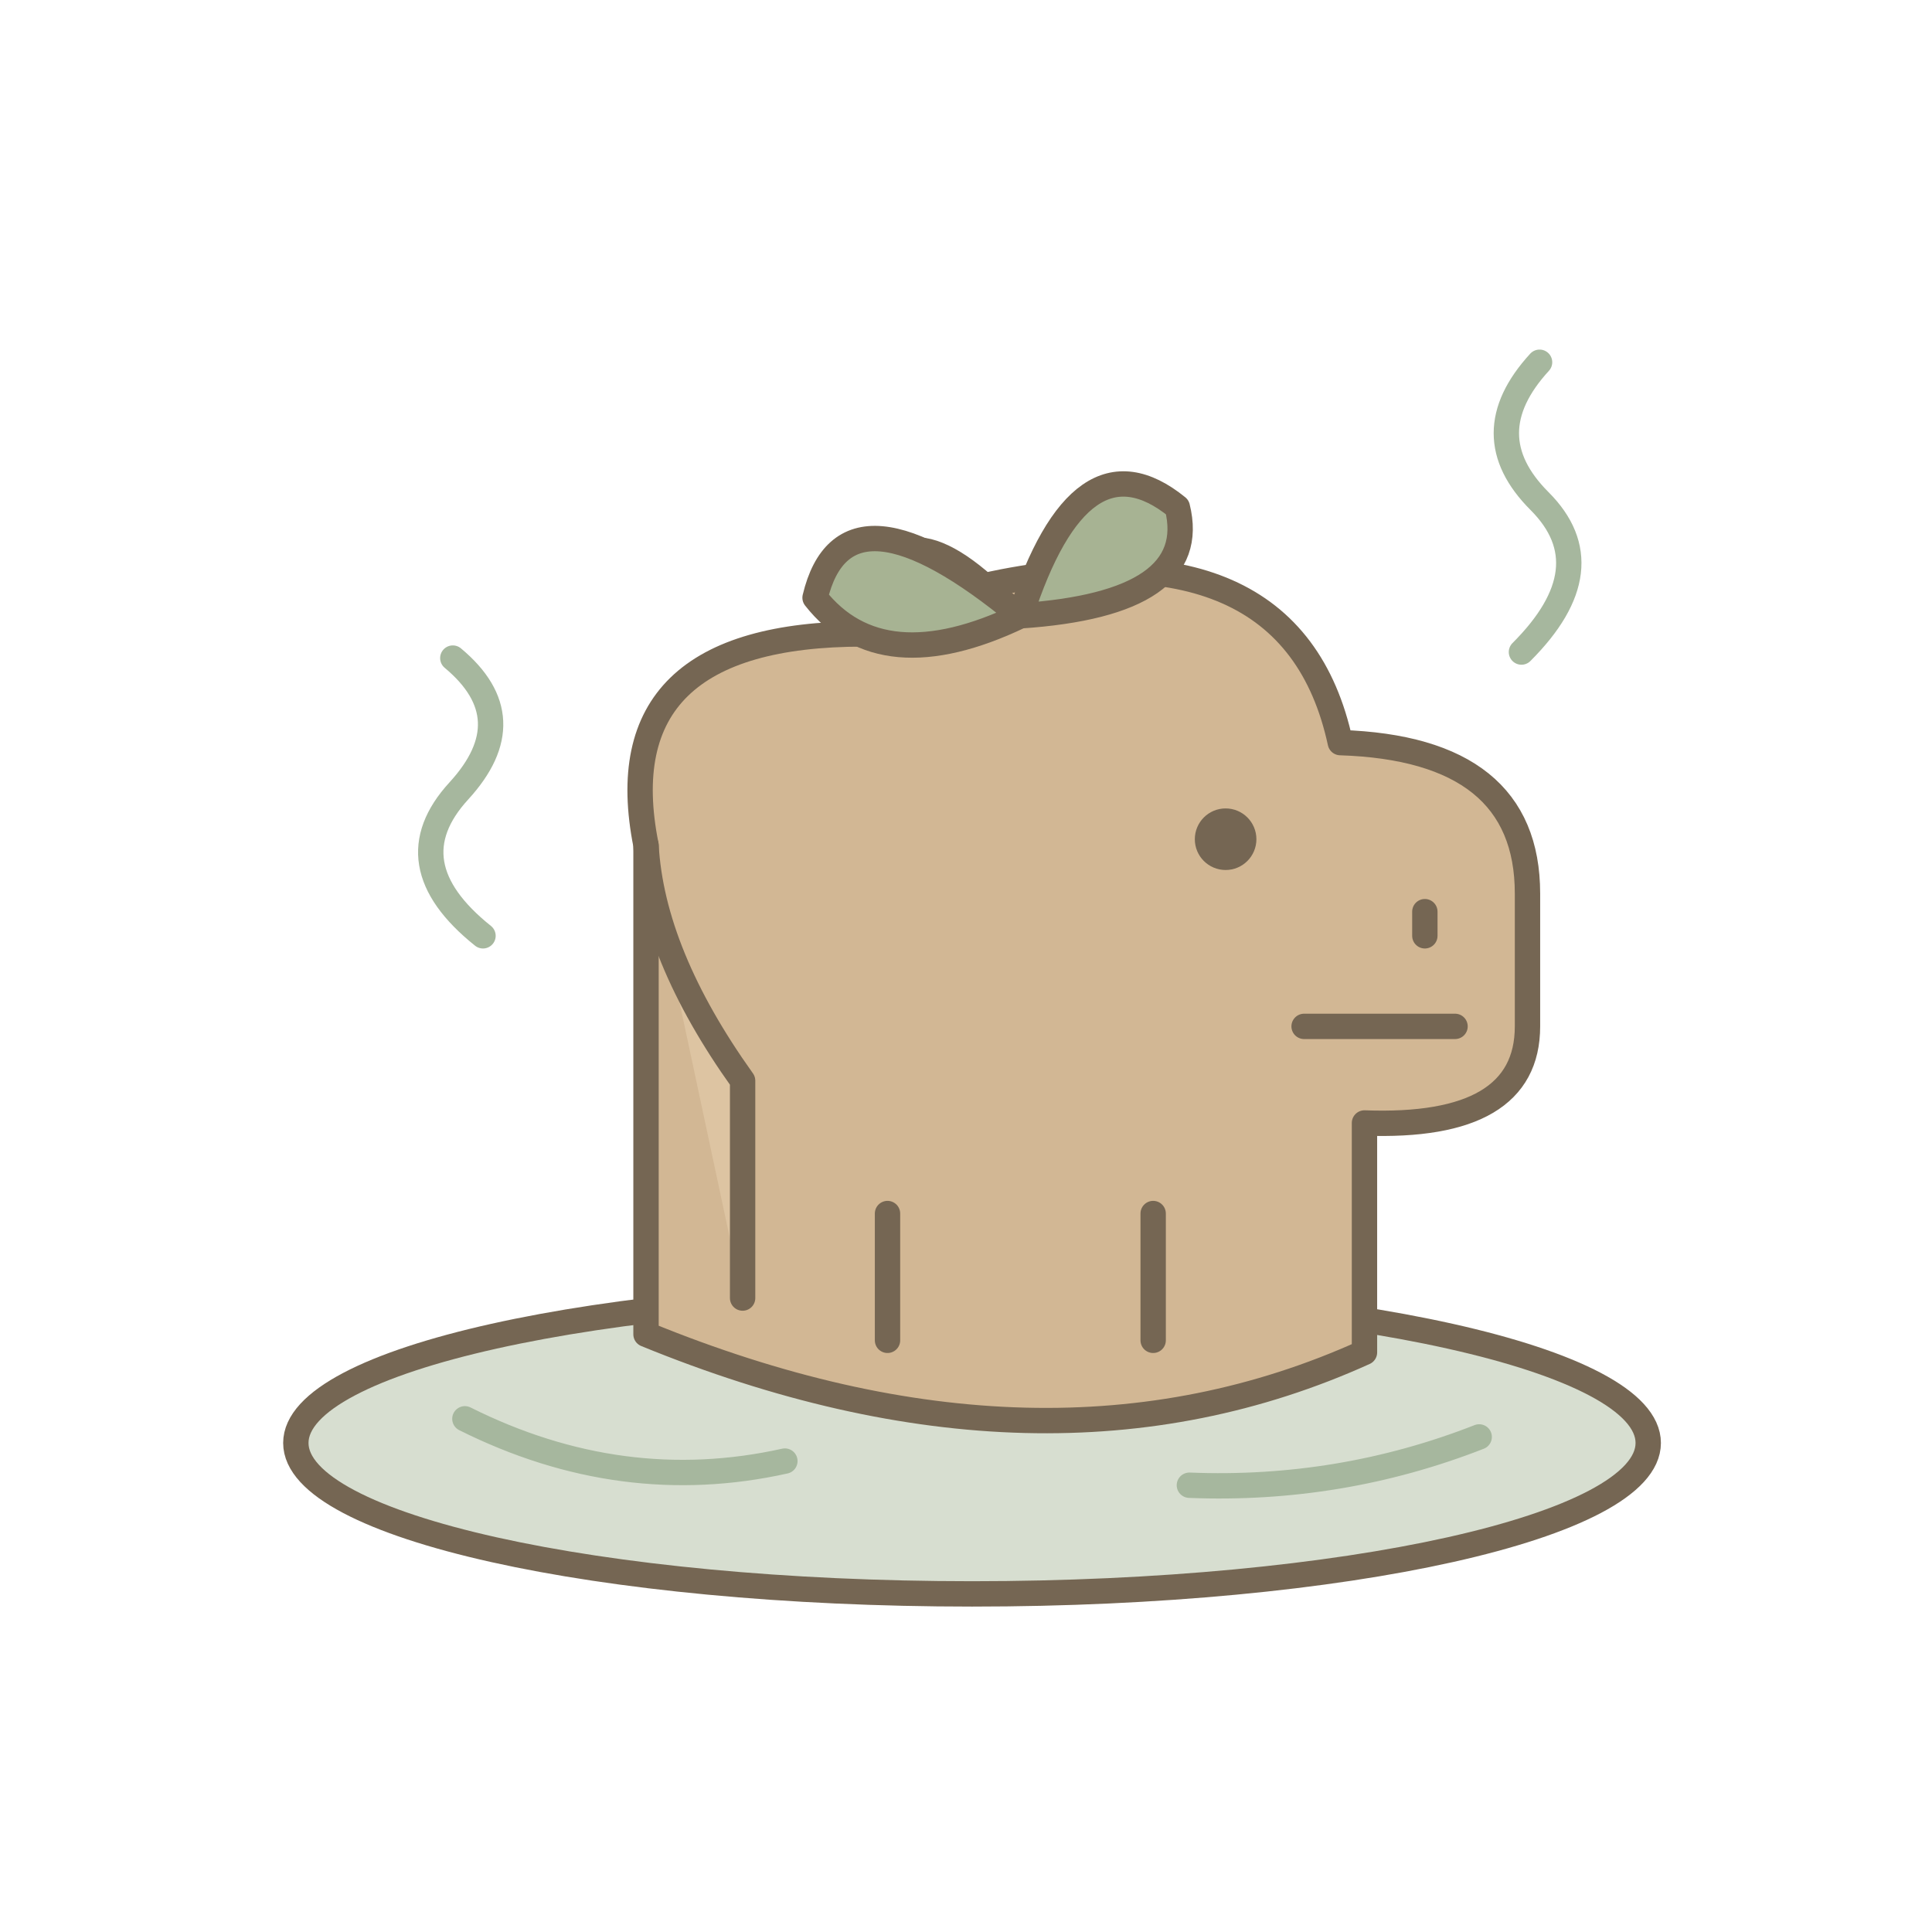
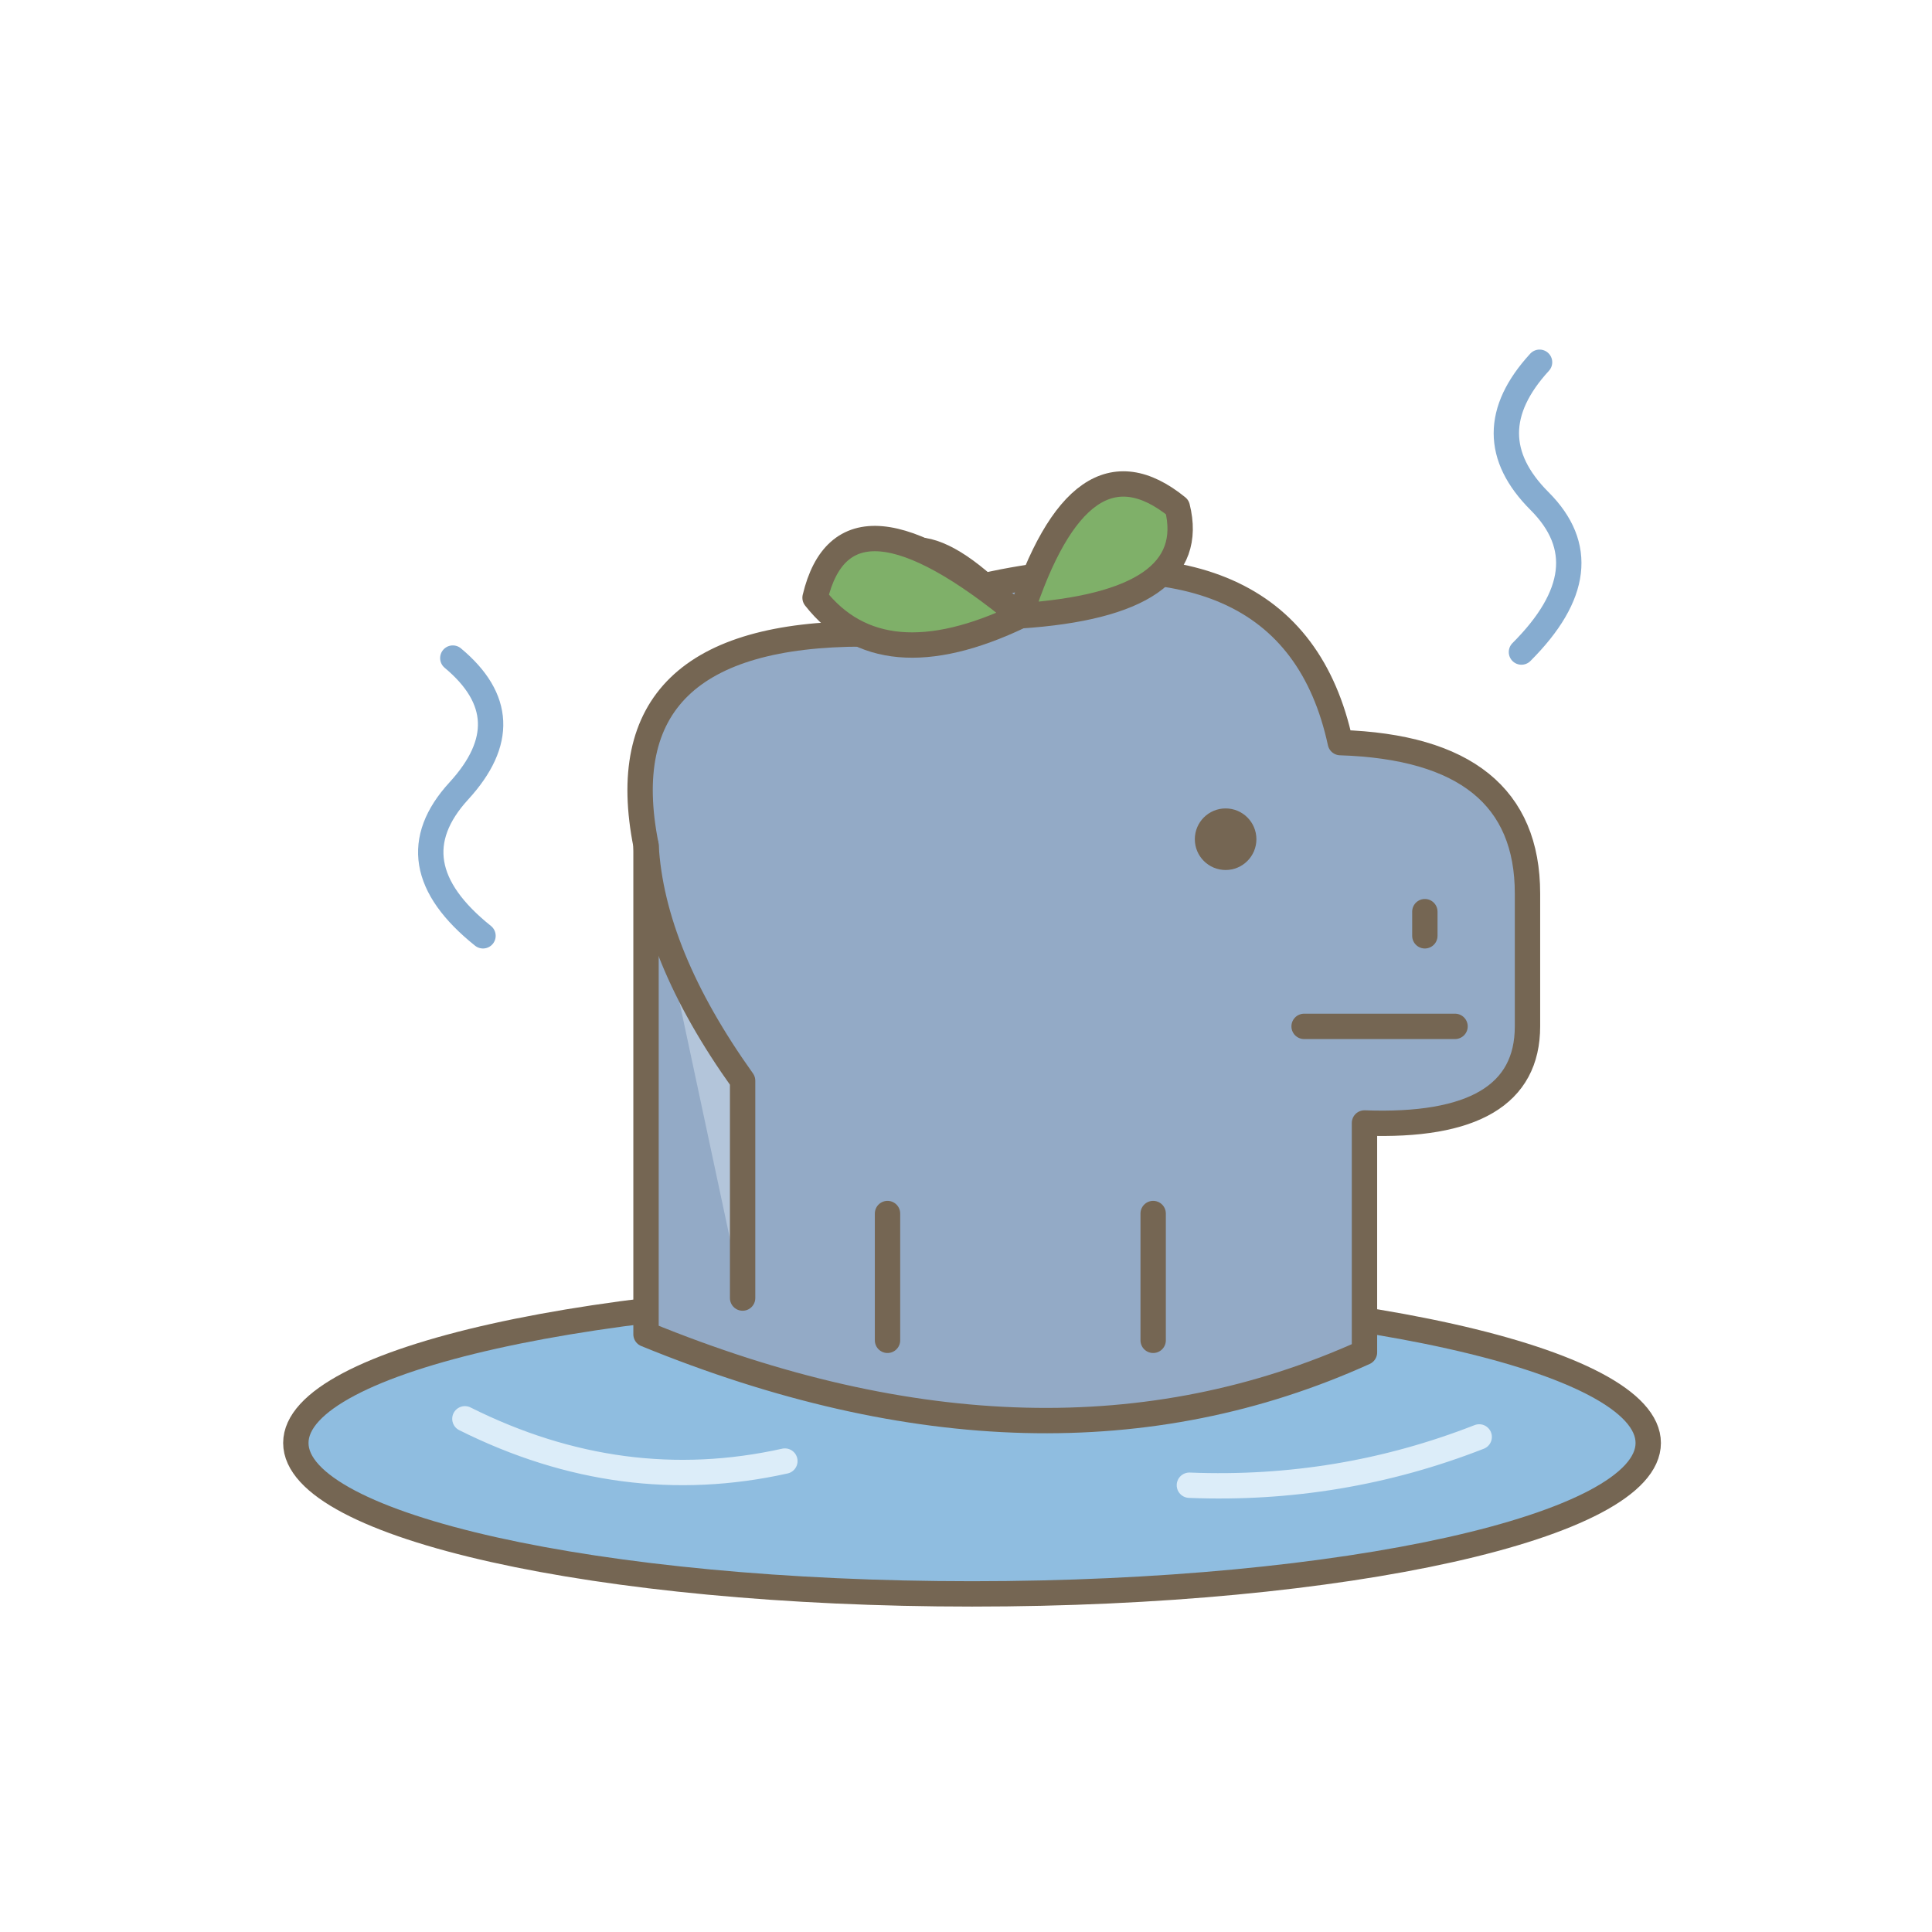
<svg xmlns="http://www.w3.org/2000/svg" viewBox="0 0 320 320" width="320" height="320">
  <g stroke="#756653" stroke-width="4.2" stroke-linecap="round" stroke-linejoin="round">
-     <ellipse fill="#d7ded0" cx="161" cy="239" rx="112" ry="25" />
-     <path fill="#d2b794" d="M107 221V140q-7-35 36-35q3-23 20-8q51-11 59 26q31 1 31 25v22q0 17-27 16v38q-53 24-119-3Z" />
-     <path fill="#ddc4a2" d="M123 215v-36q-15-21-16-39" />
+     <ellipse fill="#8fbde0" cx="161" cy="239" rx="112" ry="25" />
+     <path fill="#93aac6" d="M107 221V140q-7-35 36-35q3-23 20-8q51-11 59 26q31 1 31 25v22q0 17-27 16v38q-53 24-119-3Z" />
+     <path fill="#b3c5da" d="M123 215v-36q-15-21-16-39" />
    <circle fill="#756653" cx="203" cy="139" r="3" />
    <path d="M236 151v4m-20 15h25m-94 31v21m44-21v21" />
-     <path fill="#a7b393" d="M169 102q-29-24-34-3q11 14 34 3Zm0 0q10-31 26-18q4 16-26 18Z" />
-     <path fill="none" stroke="#a6b79e" d="M77 235q26 13 53 7m67 4q25 1 48-8M80 155q-15-12-4-24t-1-22m177-1q14-14 3-25t0-23" />
+     <path fill="#7fb069" d="M169 102q-29-24-34-3q11 14 34 3Zm0 0q10-31 26-18q4 16-26 18Z" />
+     <path fill="none" stroke="#dcedf9" d="M77 235q26 13 53 7m67 4q25 1 48-8" />
+     <path fill="none" stroke="#86acd0" d="M80 155q-15-12-4-24t-1-22m177-1q14-14 3-25t0-23" />
  </g>
</svg>
